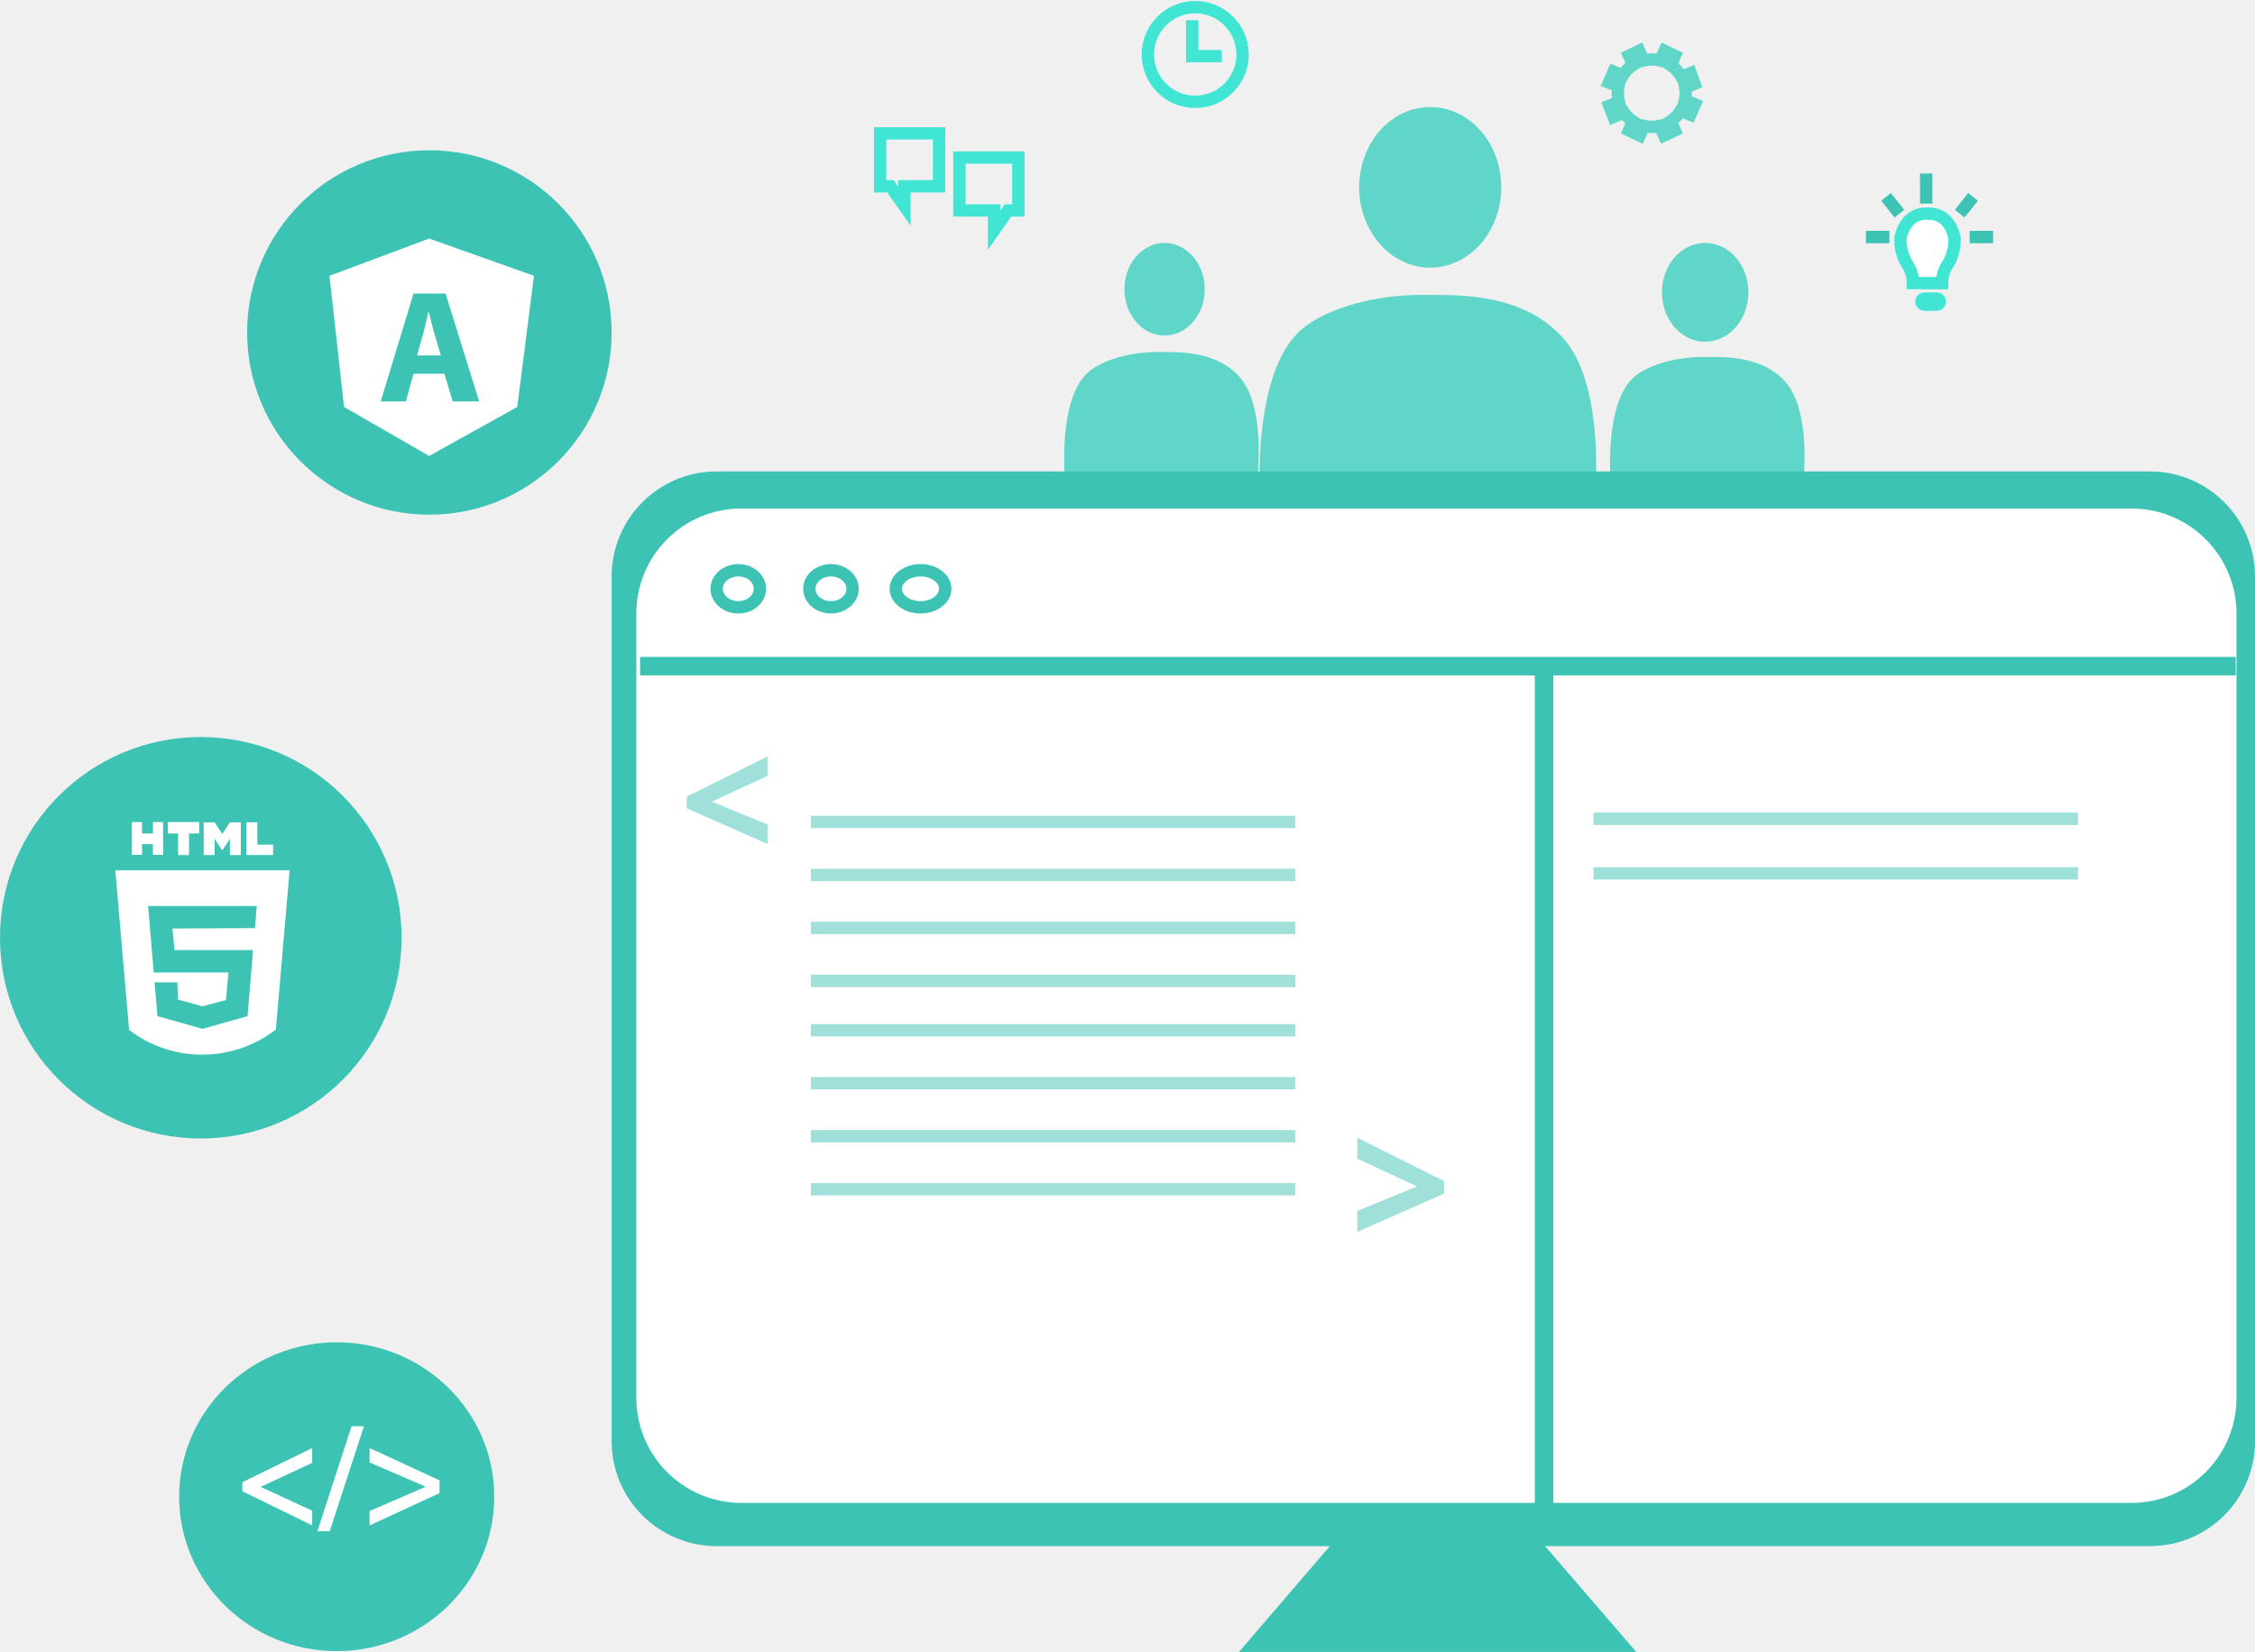
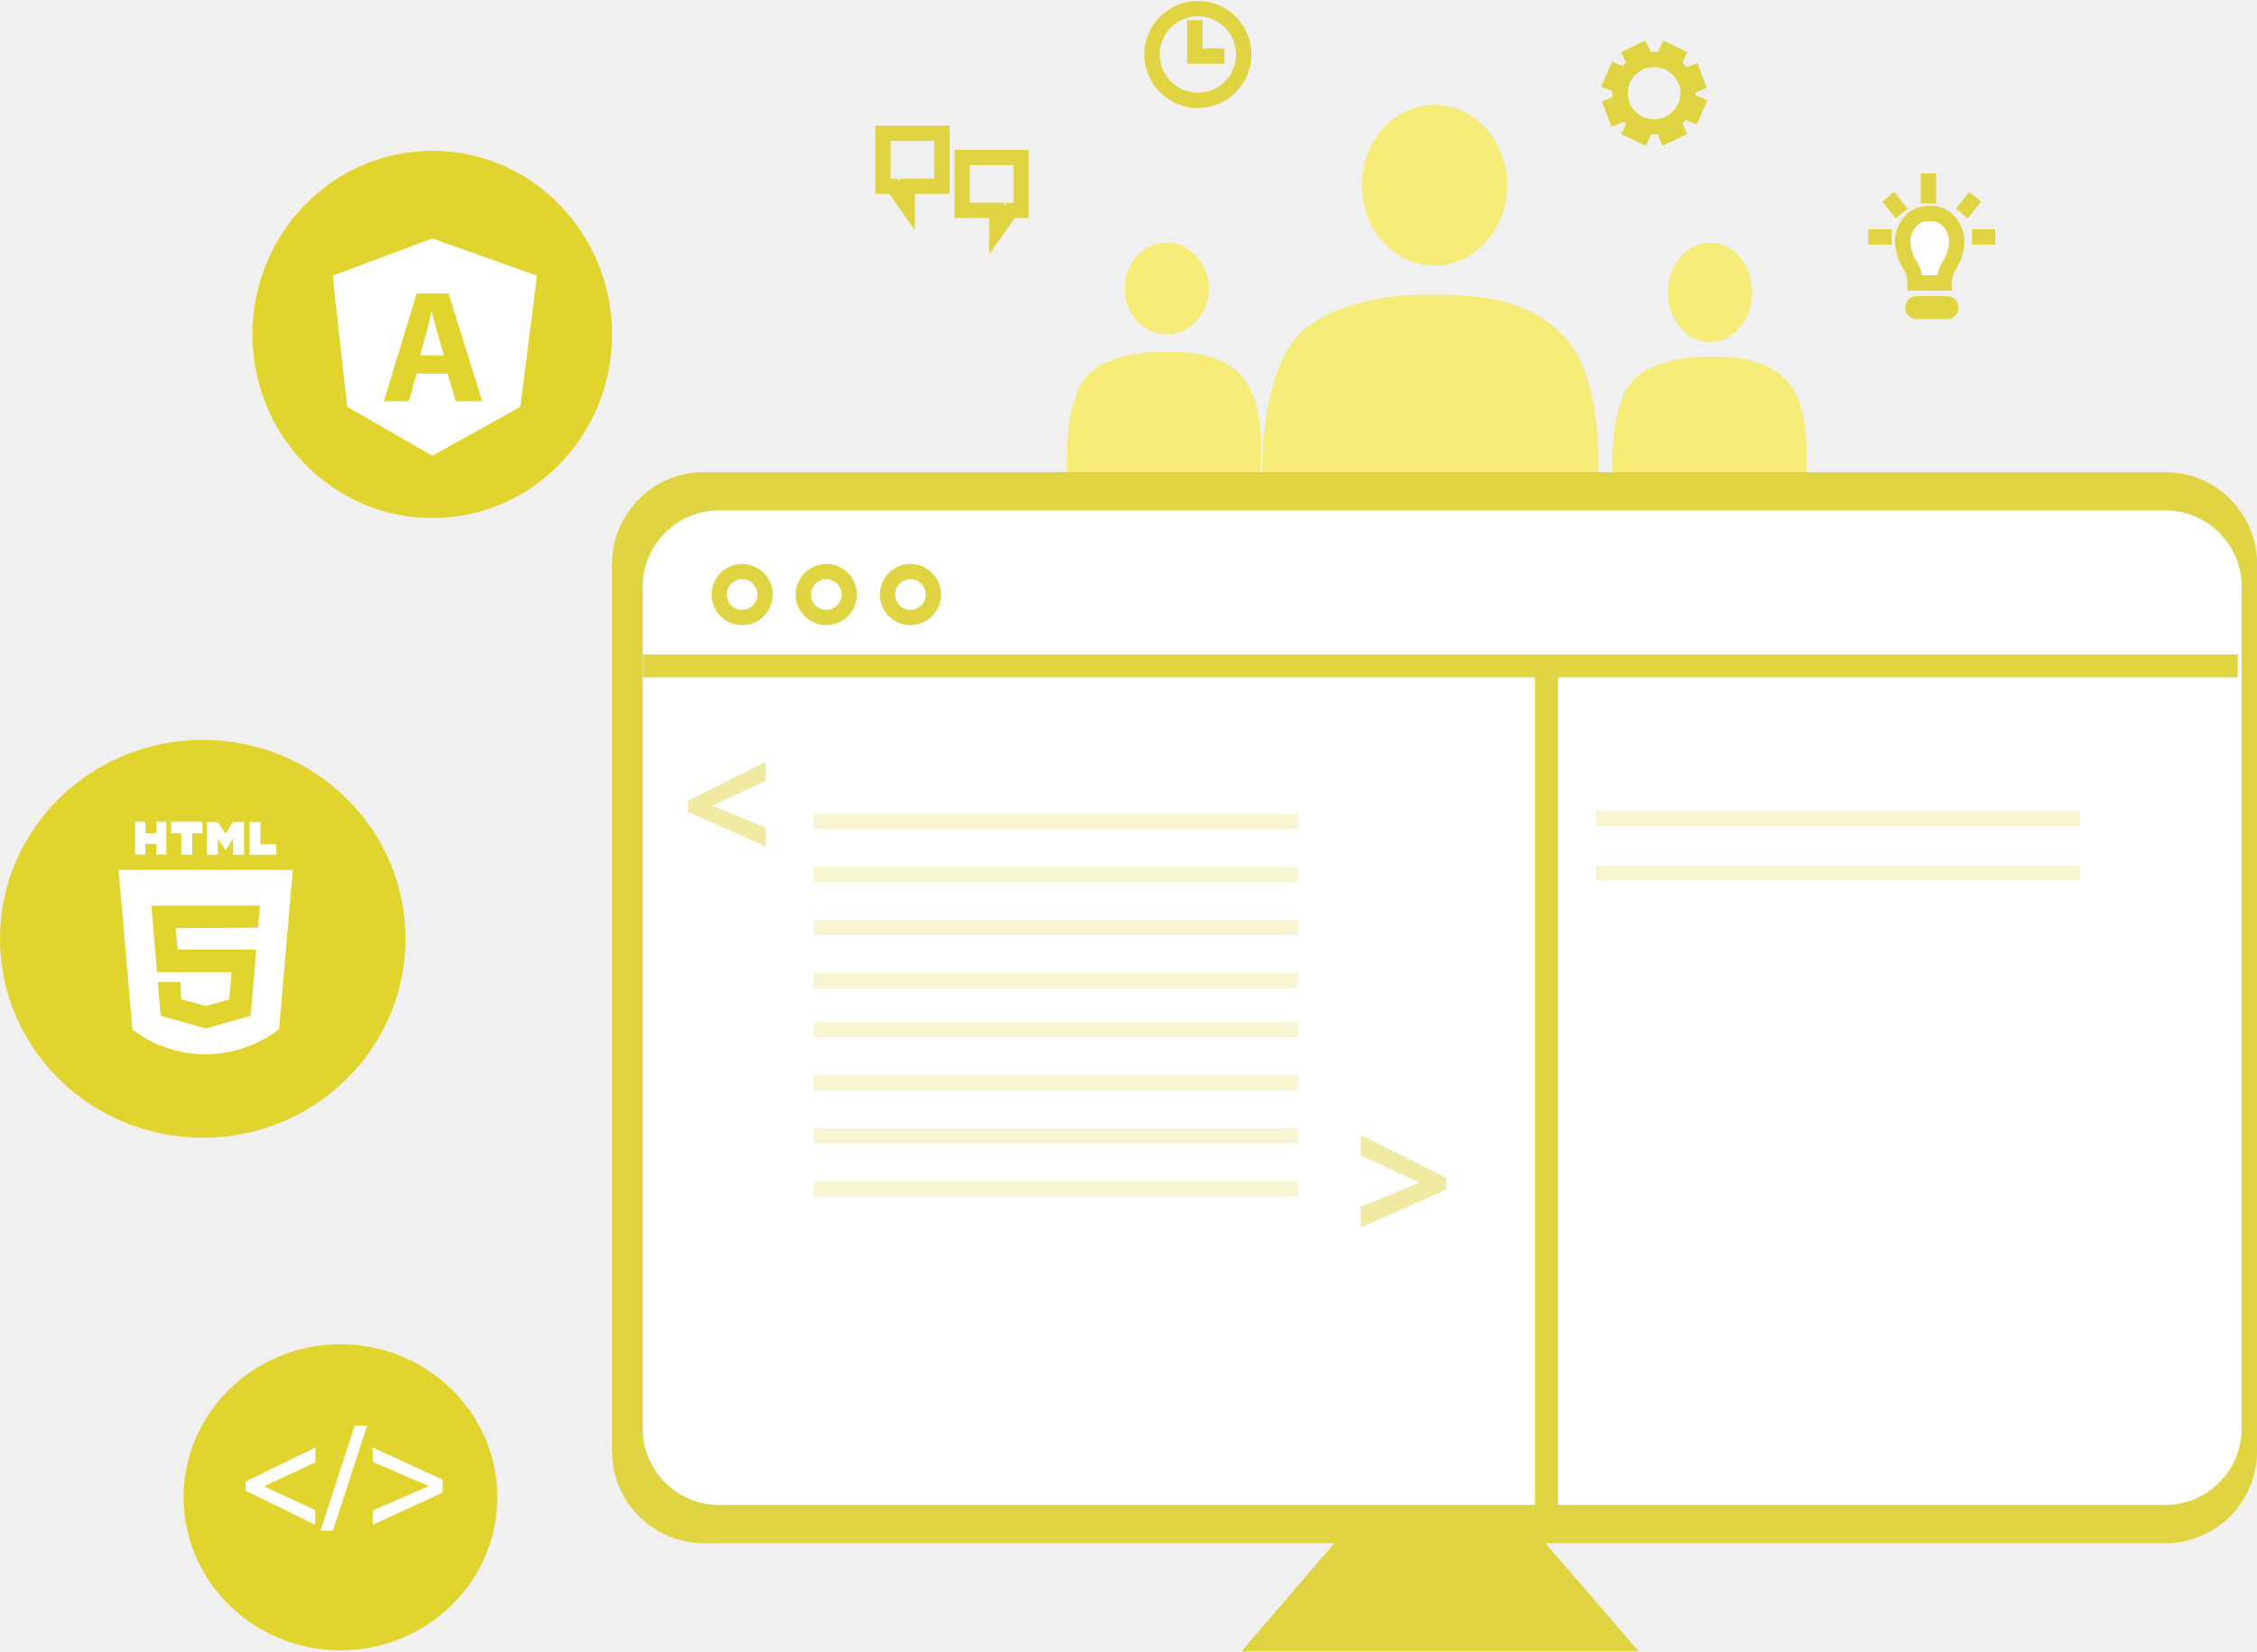
- <svg xmlns="http://www.w3.org/2000/svg" width="365" height="267.461" viewBox="0 0 365 267.461">
-   <g id="Group_5401" data-name="Group 5401" transform="translate(-755 -909.67)">
-     <g id="Group_5368" data-name="Group 5368" transform="translate(897.464 909.67)">
-       <ellipse id="Ellipse_1061" data-name="Ellipse 1061" cx="11.5" cy="13" rx="11.5" ry="13" transform="translate(77.536 17.33)" fill="#60d6c9" />
-       <ellipse id="Ellipse_1066" data-name="Ellipse 1066" cx="7" cy="8" rx="7" ry="8" transform="translate(126.536 39.33)" fill="#60d6c9" />
-       <ellipse id="Ellipse_1067" data-name="Ellipse 1067" cx="6.5" cy="7.5" rx="6.5" ry="7.5" transform="translate(39.536 39.33)" fill="#60d6c9" />
-       <path id="Path_12646" data-name="Path 12646" d="M-3250.792,14355.393s-2.189-23.035,6.731-30.447c4.264-3.545,12.451-5.58,19.734-5.463,4.637.074,16.239-.682,22.908,7.537,4.366,5.379,5.673,16.377,4.5,28.373" transform="translate(3312.422 -14271.734)" fill="#60d6c9" />
-       <path id="Path_12688" data-name="Path 12688" d="M-3250.892,14340.225s-1.265-13.307,3.888-17.592c2.464-2.045,7.193-3.221,11.4-3.154,2.679.043,9.381-.393,13.234,4.355,2.522,3.107,3.277,9.461,2.6,16.391" transform="translate(3369.162 -14261.691)" fill="#60d6c9" />
-       <path id="Path_12689" data-name="Path 12689" d="M-3250.892,14340.225s-1.265-13.307,3.888-17.592c2.464-2.045,7.193-3.221,11.4-3.154,2.679.043,9.381-.393,13.234,4.355,2.522,3.107,3.277,9.461,2.6,16.391" transform="translate(3280.811 -14262.486)" fill="#60d6c9" />
-       <g id="Group_5314" data-name="Group 5314" transform="translate(0 21.593)">
-         <path id="Path_12633" data-name="Path 12633" d="M-6508.9,14304.367l-2.259-3.215h-1.669v-8.564h9.54v8.564h-5.612Z" transform="translate(6512.824 -14292.588)" fill="none" stroke="#41e5d3" stroke-width="2" />
-         <path id="Path_12632" data-name="Path 12632" d="M-6507.213,14304.367l2.26-3.215h1.669v-8.564h-9.54v8.564h5.611Z" transform="translate(6525.655 -14288.676)" fill="none" stroke="#41e5d3" stroke-width="2" />
+ <svg xmlns="http://www.w3.org/2000/svg" width="295" height="215.846" viewBox="0 0 295 215.846">
+   <g id="Group_5401" data-name="Group 5401" transform="translate(-754.561 -909.67)">
+     <g id="Group_5368" data-name="Group 5368" transform="translate(869.971 909.67)">
+       <ellipse id="Ellipse_1061" data-name="Ellipse 1061" cx="9.5" cy="10.5" rx="9.5" ry="10.5" transform="translate(62.591 13.715)" fill="#f5ec79" />
+       <ellipse id="Ellipse_1066" data-name="Ellipse 1066" cx="5.5" cy="6.5" rx="5.5" ry="6.5" transform="translate(102.591 31.715)" fill="#f5ec79" />
+       <ellipse id="Ellipse_1067" data-name="Ellipse 1067" cx="5.5" cy="6" rx="5.5" ry="6" transform="translate(31.591 31.715)" fill="#f5ec79" />
+       <path id="Path_12646" data-name="Path 12646" d="M-3250.838,14348.461s-1.767-18.59,5.432-24.571c3.441-2.861,10.048-4.5,15.926-4.409,3.742.061,13.1-.55,18.487,6.083,3.523,4.341,4.578,13.217,3.633,22.9" transform="translate(3300.574 -14280.947)" fill="#f5ec79" />
+       <path id="Path_12688" data-name="Path 12688" d="M-3250.919,14336.22s-1.021-10.738,3.138-14.2c1.988-1.65,5.8-2.6,9.2-2.546,2.162.035,7.571-.316,10.68,3.515,2.036,2.508,2.645,7.636,2.1,13.228" transform="translate(3346.365 -14272.843)" fill="#f5ec79" />
+       <path id="Path_12689" data-name="Path 12689" d="M-3250.919,14336.22s-1.021-10.738,3.138-14.2c1.988-1.65,5.8-2.6,9.2-2.546,2.162.035,7.571-.316,10.68,3.515,2.036,2.508,2.645,7.636,2.1,13.228" transform="translate(3275.063 -14273.484)" fill="#f5ec79" />
+       <g id="Group_5314" data-name="Group 5314" transform="translate(0 17.426)">
+         <path id="Path_12633" data-name="Path 12633" d="M-6509.654,14302.094l-1.823-2.594h-1.347v-6.912h7.7v6.912h-4.529Z" transform="translate(6512.824 -14292.588)" fill="none" stroke="#e0d443" stroke-width="2" />
+         <path id="Path_12632" data-name="Path 12632" d="M-6508.3,14302.094l1.824-2.594h1.347v-6.912h-7.7v6.912h4.528Z" transform="translate(6523.179 -14289.431)" fill="none" stroke="#e0d443" stroke-width="2" />
      </g>
-       <g id="Group_5332" data-name="Group 5332" transform="translate(159.561 28.085)">
-         <g id="Group_5293" data-name="Group 5293" transform="translate(5.582 6.502)">
-           <path id="Union_24" data-name="Union 24" d="M4.081,11.25H2.025a5.329,5.329,0,0,0-1-3.167A7.637,7.637,0,0,1,.007,4S.574-.132,4.384,0C8.194-.132,8.761,4,8.761,4A7.637,7.637,0,0,1,7.746,8.083a5.329,5.329,0,0,0-1,3.167Z" transform="translate(0 0)" fill="#fff" stroke="#41e5d3" stroke-width="2" />
-           <g id="Rectangle_3969" data-name="Rectangle 3969" transform="translate(2.393 12.743)" fill="#fff" stroke="#41e5d3" stroke-width="2">
-             <rect width="5" height="3" rx="1.5" stroke="none" />
-             <rect x="1" y="1" width="3" height="1" rx="0.5" fill="none" />
+       <g id="Group_5332" data-name="Group 5332" transform="translate(128.768 22.665)">
+         <g id="Group_5293" data-name="Group 5293" transform="translate(4.505 5.248)">
+           <path id="Union_24" data-name="Union 24" d="M3.294,9.079H1.634a4.3,4.3,0,0,0-.81-2.556,6.164,6.164,0,0,1-.819-3.3S.463-.107,3.538,0C6.613-.107,7.071,3.225,7.071,3.225a6.164,6.164,0,0,1-.819,3.3,4.3,4.3,0,0,0-.81,2.556Z" transform="translate(0 0)" fill="#fff" stroke="#e0d443" stroke-width="2" />
+           <g id="Rectangle_3969" data-name="Rectangle 3969" transform="translate(0.317 10.802)" fill="#fff" stroke="#e0d443" stroke-width="2">
+             <rect width="7" height="3" rx="1.5" stroke="none" />
+             <rect x="1" y="1" width="5" height="1" rx="0.5" fill="none" />
          </g>
        </g>
-         <line id="Line_894" data-name="Line 894" x2="3.793" transform="translate(0 10.294)" fill="none" stroke="#3cc3b4" stroke-width="2" />
-         <line id="Line_898" data-name="Line 898" x1="3.793" transform="translate(16.797 10.294)" fill="none" stroke="#3cc3b4" stroke-width="2" />
-         <line id="Line_895" data-name="Line 895" x2="2.167" y2="2.709" transform="translate(3.251 3.793)" fill="none" stroke="#3cc3b4" stroke-width="2" />
-         <line id="Line_897" data-name="Line 897" x1="2.167" y2="2.709" transform="translate(15.171 3.793)" fill="none" stroke="#3cc3b4" stroke-width="2" />
-         <line id="Line_896" data-name="Line 896" y2="4.876" transform="translate(9.753 0)" fill="none" stroke="#3cc3b4" stroke-width="2" />
+         <line id="Line_894" data-name="Line 894" x2="3.061" transform="translate(0 8.308)" fill="none" stroke="#e0d443" stroke-width="2" />
+         <line id="Line_898" data-name="Line 898" x1="3.061" transform="translate(13.555 8.308)" fill="none" stroke="#e0d443" stroke-width="2" />
+         <line id="Line_895" data-name="Line 895" x2="1.749" y2="2.186" transform="translate(2.624 3.061)" fill="none" stroke="#e0d443" stroke-width="2" />
+         <line id="Line_897" data-name="Line 897" x1="1.749" y2="2.186" transform="translate(12.243 3.061)" fill="none" stroke="#e0d443" stroke-width="2" />
+         <line id="Line_896" data-name="Line 896" y2="3.935" transform="translate(7.871 0)" fill="none" stroke="#e0d443" stroke-width="2" />
      </g>
-       <g id="Group_5333" data-name="Group 5333" transform="translate(42.185 0)">
-         <g id="Ellipse_1064" data-name="Ellipse 1064" transform="matrix(1, -0.017, 0.017, 1, 0, 0.302)" fill="none" stroke="#41e5d3" stroke-width="2">
-           <ellipse cx="8.666" cy="8.666" rx="8.666" ry="8.666" stroke="none" />
-           <ellipse cx="8.666" cy="8.666" rx="7.666" ry="7.666" fill="none" />
+       <g id="Group_5333" data-name="Group 5333" transform="translate(34.044 0)">
+         <g id="Ellipse_1064" data-name="Ellipse 1064" transform="matrix(1, -0.017, 0.017, 1, 0, 0.244)" fill="none" stroke="#e0d443" stroke-width="2">
+           <ellipse cx="6.994" cy="6.994" rx="6.994" ry="6.994" stroke="none" />
+           <ellipse cx="6.994" cy="6.994" rx="5.994" ry="5.994" fill="none" />
        </g>
-         <path id="Path_12651" data-name="Path 12651" d="M-2952.562,14130.062v5.814h4.788" transform="translate(2960.889 -14126.784)" fill="none" stroke="#41e5d3" stroke-width="2" />
+         <path id="Path_12651" data-name="Path 12651" d="M-2952.562,14130.062v4.692h3.865" transform="translate(2959.282 -14127.417)" fill="none" stroke="#e0d443" stroke-width="2" />
      </g>
-       <g id="Group_5335" data-name="Group 5335" transform="translate(117.956 8.229)">
+       <g id="Group_5335" data-name="Group 5335" transform="translate(95.192 6.641)">
        <g id="Group_5327" data-name="Group 5327" transform="translate(0 0)">
-           <path id="Union_27" data-name="Union 27" d="M8.249,12.167a5.572,5.572,0,0,1-2.582.013L4.99,13.717l-1.747-.823L3.9,11.421a5.513,5.513,0,0,1-1.465-1.413L.752,10.7.07,8.9l1.55-.623a5.484,5.484,0,0,1-.074-2.527L0,5.139.765,3.374l1.493.6A5.511,5.511,0,0,1,3.9,2.293L3.243.8,4.908,0,5.6,1.549a5.57,5.57,0,0,1,2.713.014L9.014,0l1.665.8-.671,1.524a5.506,5.506,0,0,1,1.735,1.883l1.486-.6.639,1.725-1.512.618a5.494,5.494,0,0,1-.048,2.057l1.617.65-.745,1.683-1.565-.618a5.51,5.51,0,0,1-1.608,1.666l.673,1.5-1.747.823Z" fill="none" stroke="#60d6c9" stroke-width="2" />
+           <path id="Union_27" data-name="Union 27" d="M6.657,9.819a4.5,4.5,0,0,1-2.084.01L4.027,11.07l-1.41-.664.532-1.189a4.449,4.449,0,0,1-1.182-1.14l-1.36.556L.056,7.181l1.251-.5a4.426,4.426,0,0,1-.06-2.039L0,4.147.618,2.723l1.2.484A4.447,4.447,0,0,1,3.148,1.851L2.617.645,3.961,0l.56,1.25a4.5,4.5,0,0,1,2.19.011L7.274,0,8.618.645l-.542,1.23a4.444,4.444,0,0,1,1.4,1.52l1.2-.482.516,1.392-1.22.5a4.434,4.434,0,0,1-.039,1.66l1.305.524-.6,1.358-1.263-.5a4.446,4.446,0,0,1-1.3,1.345l.543,1.214-1.41.664Z" fill="none" stroke="#e0d443" stroke-width="2" />
        </g>
      </g>
    </g>
-     <rect id="Rectangle_4014" data-name="Rectangle 4014" width="266" height="174" rx="17" transform="translate(854 986)" fill="#3cc3b4" />
-     <rect id="Rectangle_4015" data-name="Rectangle 4015" width="259" height="161" rx="17" transform="translate(858 992)" fill="#fff" />
-     <path id="Path_12693" data-name="Path 12693" d="M-7060.2,7163l-20.276,23.616h64.313L-7036.528,7163" transform="translate(8036.019 -6009.484)" fill="#3cc3b4" />
-     <g id="Group_5366" data-name="Group 5366" transform="translate(784.389 1126.518)">
-       <ellipse id="Ellipse_1073" data-name="Ellipse 1073" cx="25.5" cy="25" rx="25.5" ry="25" transform="translate(-0.389 0.481)" fill="#3cc3b4" />
-       <path id="Path_12694" data-name="Path 12694" d="M3.48-30.4l11.3,5.531v-2.377L6.492-31.082v-.047l8.284-3.86v-2.4L3.48-31.859Zm14.144,6.472L23.155-40.92h-2L15.624-23.928Zm17.769-8.237L24.073-37.39v2.33l9.037,3.907v.047L24.073-27.2v2.33l11.32-5.225Z" transform="translate(6.361 54.995)" fill="#fff" />
+     <rect id="Rectangle_4014" data-name="Rectangle 4014" width="215" height="140" rx="12" transform="translate(834.561 971.385)" fill="#e0d443" />
+     <rect id="Rectangle_4015" data-name="Rectangle 4015" width="209" height="130" rx="10" transform="translate(838.561 976.385)" fill="#fff" />
+     <path id="Path_12693" data-name="Path 12693" d="M-7064.116,7163l-16.363,19.059h51.9L-7045.01,7163" transform="translate(7997.318 -6056.542)" fill="#e0d443" />
+     <g id="Group_5366" data-name="Group 5366" transform="translate(778.404 1085.059)">
+       <ellipse id="Ellipse_1073" data-name="Ellipse 1073" cx="20.5" cy="20" rx="20.5" ry="20" transform="translate(0.158 0.326)" fill="#e2d42e" />
+       <path id="Path_12694" data-name="Path 12694" d="M3.48-32.43,12.6-27.967v-1.918l-6.686-3.1v-.038L12.6-36.134v-1.937L3.48-33.608Zm11.415,5.223L19.358-40.92H17.744L13.28-27.207Zm14.34-6.648L20.1-38.071v1.88l7.293,3.153V-33L20.1-29.847v1.88l9.136-4.216Z" transform="translate(4.776 51.89)" fill="#fff" />
    </g>
-     <g id="Ellipse_1070" data-name="Ellipse 1070" transform="translate(870 1001)" fill="#fff" stroke="#3cc3b4" stroke-width="2">
-       <ellipse cx="4.5" cy="4" rx="4.5" ry="4" stroke="none" />
-       <ellipse cx="4.5" cy="4" rx="3.5" ry="3" fill="none" />
+     <g id="Ellipse_1070" data-name="Ellipse 1070" transform="translate(847.561 983.385)" fill="#fff" stroke="#e0d443" stroke-width="2">
+       <circle cx="4" cy="4" r="4" stroke="none" />
+       <circle cx="4" cy="4" r="3" fill="none" />
    </g>
-     <g id="Ellipse_1071" data-name="Ellipse 1071" transform="translate(885 1001)" fill="#fff" stroke="#3cc3b4" stroke-width="2">
-       <ellipse cx="4.5" cy="4" rx="4.5" ry="4" stroke="none" />
-       <ellipse cx="4.5" cy="4" rx="3.5" ry="3" fill="none" />
+     <g id="Ellipse_1190" data-name="Ellipse 1190" transform="translate(858.561 983.385)" fill="#fff" stroke="#e0d443" stroke-width="2">
+       <circle cx="4" cy="4" r="4" stroke="none" />
+       <circle cx="4" cy="4" r="3" fill="none" />
    </g>
-     <g id="Ellipse_1072" data-name="Ellipse 1072" transform="translate(899 1001)" fill="#fff" stroke="#3cc3b4" stroke-width="2">
-       <ellipse cx="5" cy="4" rx="5" ry="4" stroke="none" />
-       <ellipse cx="5" cy="4" rx="4" ry="3" fill="none" />
+     <g id="Ellipse_1191" data-name="Ellipse 1191" transform="translate(869.561 983.385)" fill="#fff" stroke="#e0d443" stroke-width="2">
+       <circle cx="4" cy="4" r="4" stroke="none" />
+       <circle cx="4" cy="4" r="3" fill="none" />
    </g>
-     <line id="Line_1010" data-name="Line 1010" x2="258.274" transform="translate(858.604 1017.526)" fill="none" stroke="#3cc3b4" stroke-width="3" />
-     <line id="Line_1019" data-name="Line 1019" y2="141.412" transform="translate(1004.927 1016.544)" fill="none" stroke="#3cc3b4" stroke-width="3" />
-     <text id="_" data-name="&lt;" transform="translate(865 1049)" fill="#3cc3b4" font-size="27" font-family="MyriadPro-BoldCond, Myriad Pro" font-weight="700" opacity="0.494">
+     <line id="Line_1010" data-name="Line 1010" x2="208.432" transform="translate(838.61 996.712)" fill="none" stroke="#e0d443" stroke-width="3" />
+     <line id="Line_1019" data-name="Line 1019" y2="110.965" transform="translate(956.695 995.919)" fill="none" stroke="#e0d443" stroke-width="3" />
+     <text id="_" data-name="&lt;" transform="translate(843.562 1022.385)" fill="#e0d443" font-size="21" font-family="MyriadPro-BoldCond, Myriad Pro" font-weight="700" opacity="0.494">
      <tspan x="0" y="0">&lt;</tspan>
    </text>
-     <text id="_2" data-name="&lt;" transform="matrix(-1, 0, 0, 1, 990, 1112)" fill="#3cc3b4" font-size="29" font-family="MyriadPro-BoldCond, Myriad Pro" font-weight="700" opacity="0.494">
+     <text id="_2" data-name="&lt;" transform="matrix(-1, 0, 0, 1, 944.561, 1072.385)" fill="#e0d443" font-size="23" font-family="MyriadPro-BoldCond, Myriad Pro" font-weight="700" opacity="0.494">
      <tspan x="0" y="0">&lt;</tspan>
    </text>
-     <line id="Line_1011" data-name="Line 1011" x2="78.431" transform="translate(886.249 1042.75)" fill="none" stroke="#3cc3b4" stroke-width="2" opacity="0.494" />
-     <line id="Line_1018" data-name="Line 1018" x2="78.431" transform="translate(886.249 1076.474)" fill="none" stroke="#3cc3b4" stroke-width="2" opacity="0.494" />
-     <line id="Line_1012" data-name="Line 1012" x2="78.431" transform="translate(886.249 1051.33)" fill="none" stroke="#3cc3b4" stroke-width="2" opacity="0.494" />
-     <line id="Line_1017" data-name="Line 1017" x2="78.431" transform="translate(886.249 1085.054)" fill="none" stroke="#3cc3b4" stroke-width="2" opacity="0.494" />
-     <line id="Line_1013" data-name="Line 1013" x2="78.431" transform="translate(886.249 1059.91)" fill="none" stroke="#3cc3b4" stroke-width="2" opacity="0.494" />
-     <line id="Line_1020" data-name="Line 1020" x2="78.431" transform="translate(1012.931 1042.234)" fill="none" stroke="#3cc3b4" stroke-width="2" opacity="0.494" />
-     <line id="Line_1021" data-name="Line 1021" x2="78.431" transform="translate(1012.931 1051.072)" fill="none" stroke="#3cc3b4" stroke-width="2" opacity="0.494" />
-     <line id="Line_1016" data-name="Line 1016" x2="78.431" transform="translate(886.249 1093.634)" fill="none" stroke="#3cc3b4" stroke-width="2" opacity="0.494" />
-     <line id="Line_1014" data-name="Line 1014" x2="78.431" transform="translate(886.249 1068.489)" fill="none" stroke="#3cc3b4" stroke-width="2" opacity="0.494" />
-     <line id="Line_1015" data-name="Line 1015" x2="78.431" transform="translate(886.249 1102.214)" fill="none" stroke="#3cc3b4" stroke-width="2" opacity="0.494" />
-     <g id="Group_5367" data-name="Group 5367" transform="translate(755 1029.001)">
-       <circle id="Ellipse_1074" data-name="Ellipse 1074" cx="32.5" cy="32.5" r="32.5" transform="translate(0 -0.001)" fill="#3cc3b4" />
-       <g id="html-5" transform="translate(18.668 13.767)">
-         <path id="Path_5859" data-name="Path 5859" d="M99.313,119.474,97.09,145.251a19.473,19.473,0,0,1-23.757.068L71.1,119.474Z" transform="translate(-71.105 -111.665)" fill="#fff" />
-         <path id="Path_5860" data-name="Path 5860" d="M256.546,151.249v26.842l9.272-2.618,2.068-24.224Z" transform="translate(-242.442 -141.023)" fill="#fff" />
-         <path id="Path_5861" data-name="Path 5861" d="M140.9,195.528l.909,10.767H153.9l-.4,4.448-3.8,1.03-3.962-1.11-.1-2.773h-3.69l.462,5.467,7.29,2.06,7.29-2.06.9-10.7H145.164l-.316-3.486h0l13.344-.07.3-3.575Z" transform="translate(-135.594 -181.934)" fill="#3cc3b4" />
-         <path id="Path_5862" data-name="Path 5862" d="M109.715,16.8v1.85h-1.767V16.8H106.3v5.3h1.644V20.372h1.767V22.1h1.644V16.8Z" transform="translate(-103.626 -16.796)" fill="#fff" />
-         <path id="Path_5863" data-name="Path 5863" d="M188.1,16.8h-5.056v1.85h1.644V22.14h1.767V18.646H188.1Z" transform="translate(-174.531 -16.796)" fill="#fff" />
-         <path id="Path_5864" data-name="Path 5864" d="M351.812,20.954V17.337h-1.768v5.3h4.316V20.954Z" transform="translate(-328.829 -17.296)" fill="#fff" />
-         <path id="Path_5865" data-name="Path 5865" d="M263.483,17.337l-1.233,1.891-1.233-1.891h-1.767v5.3h1.767V20.009L262.25,21.9l1.233-1.891v2.631h1.768v-5.3Z" transform="translate(-244.94 -17.296)" fill="#fff" />
+     <line id="Line_1011" data-name="Line 1011" x2="63.296" transform="translate(860.92 1017.068)" fill="none" stroke="#f0eaa2" stroke-width="2" opacity="0.494" />
+     <line id="Line_1018" data-name="Line 1018" x2="63.296" transform="translate(860.92 1044.284)" fill="none" stroke="#f0eaa2" stroke-width="2" opacity="0.494" />
+     <line id="Line_1012" data-name="Line 1012" x2="63.296" transform="translate(860.92 1023.992)" fill="none" stroke="#f0eaa2" stroke-width="2" opacity="0.494" />
+     <line id="Line_1017" data-name="Line 1017" x2="63.296" transform="translate(860.92 1051.208)" fill="none" stroke="#f0eaa2" stroke-width="2" opacity="0.494" />
+     <line id="Line_1013" data-name="Line 1013" x2="63.296" transform="translate(860.92 1030.916)" fill="none" stroke="#f0eaa2" stroke-width="2" opacity="0.494" />
+     <line id="Line_1020" data-name="Line 1020" x2="63.296" transform="translate(963.155 1016.651)" fill="none" stroke="#f0eaa2" stroke-width="2" opacity="0.494" />
+     <line id="Line_1021" data-name="Line 1021" x2="63.296" transform="translate(963.155 1023.784)" fill="none" stroke="#f0eaa2" stroke-width="2" opacity="0.494" />
+     <line id="Line_1016" data-name="Line 1016" x2="63.296" transform="translate(860.92 1058.132)" fill="none" stroke="#f0eaa2" stroke-width="2" opacity="0.494" />
+     <line id="Line_1014" data-name="Line 1014" x2="63.296" transform="translate(860.92 1037.84)" fill="none" stroke="#f0eaa2" stroke-width="2" opacity="0.494" />
+     <line id="Line_1015" data-name="Line 1015" x2="63.296" transform="translate(860.92 1065.057)" fill="none" stroke="#f0eaa2" stroke-width="2" opacity="0.494" />
+     <g id="Group_5367" data-name="Group 5367" transform="translate(755 1005.972)">
+       <ellipse id="Ellipse_1074" data-name="Ellipse 1074" cx="26.5" cy="26" rx="26.5" ry="26" transform="translate(-0.439 0.413)" fill="#e2d42e" />
+       <g id="html-5" transform="translate(15.065 11.111)">
+         <path id="Path_5859" data-name="Path 5859" d="M93.87,119.474l-1.794,20.8a15.715,15.715,0,0,1-19.172.055l-1.8-20.858Z" transform="translate(-71.105 -113.172)" fill="#fff" />
+         <path id="Path_5860" data-name="Path 5860" d="M256.546,151.249v21.662l7.483-2.113,1.669-19.549Z" transform="translate(-245.164 -142.996)" fill="#fff" />
+         <path id="Path_5861" data-name="Path 5861" d="M140.9,195.528l.734,8.689h9.753l-.319,3.589-3.07.831-3.2-.9-.08-2.238h-2.978l.373,4.412L148,211.578l5.883-1.663.729-8.633H144.342l-.255-2.813h0l10.769-.056.244-2.885Z" transform="translate(-136.619 -184.558)" fill="#e2d42e" />
+         <path id="Path_5862" data-name="Path 5862" d="M109.056,16.8v1.493H107.63V16.8H106.3v4.279h1.327V19.682h1.426v1.393h1.327V16.8Z" transform="translate(-104.143 -16.796)" fill="#fff" />
+         <path id="Path_5863" data-name="Path 5863" d="M187.125,16.8h-4.08v1.493h1.327v2.82H185.8v-2.82h1.327Z" transform="translate(-176.174 -16.796)" fill="#fff" />
+         <path id="Path_5864" data-name="Path 5864" d="M351.47,20.256V17.337h-1.426v4.279h3.483v-1.36Z" transform="translate(-332.923 -17.304)" fill="#fff" />
+         <path id="Path_5865" data-name="Path 5865" d="M262.666,17.337l-.995,1.526-1-1.526h-1.426v4.279h1.426V19.493l1,1.526.995-1.526v2.123h1.426V17.337Z" transform="translate(-247.701 -17.304)" fill="#fff" />
      </g>
    </g>
-     <g id="Group_5365" data-name="Group 5365" transform="translate(795.075 934.156)">
-       <circle id="Ellipse_1075" data-name="Ellipse 1075" cx="29.5" cy="29.5" r="29.5" transform="translate(-0.075 -0.156)" fill="#3cc3b4" />
-       <path id="Path_12695" data-name="Path 12695" d="M-1192.367,14034.486l2.362,21.229,13.77,7.934,14.261-7.934,2.707-21.229-16.968-6.039Z" transform="translate(1205.621 -14014.313)" fill="#fff" />
-       <path id="Path_12696" data-name="Path 12696" d="M10.87-7.914l1.347,4.482h4.275L11.051-20.894H5.869L.558-3.431H4.626L5.869-7.914Zm-4.43-2.954,1.036-3.7c.285-1.01.544-2.332.8-3.368h.052c.259,1.036.57,2.332.881,3.368l1.088,3.7Z" transform="translate(20.99 43.937)" fill="#3cc3b4" />
+     <g id="Group_5365" data-name="Group 5365" transform="translate(787.281 929.305)">
+       <ellipse id="Ellipse_1075" data-name="Ellipse 1075" cx="23.5" cy="24" rx="23.5" ry="24" transform="translate(0.281 0.08)" fill="#e2d42e" />
+       <path id="Path_12695" data-name="Path 12695" d="M-1192.367,14033.321l1.906,17.131,11.112,6.4,11.509-6.4,2.185-17.131-13.694-4.874Z" transform="translate(1203.124 -14016.915)" fill="#fff" />
+       <path id="Path_12696" data-name="Path 12696" d="M8.88-10.419,9.967-6.8h3.45L9.026-20.894H4.844L.558-6.8H3.841l1-3.617ZM5.3-12.8l.836-2.99c.23-.815.439-1.882.648-2.718h.042c.209.836.46,1.882.711,2.718L8.42-12.8Z" transform="translate(16.893 39.616)" fill="#e2d42e" />
    </g>
  </g>
</svg>
